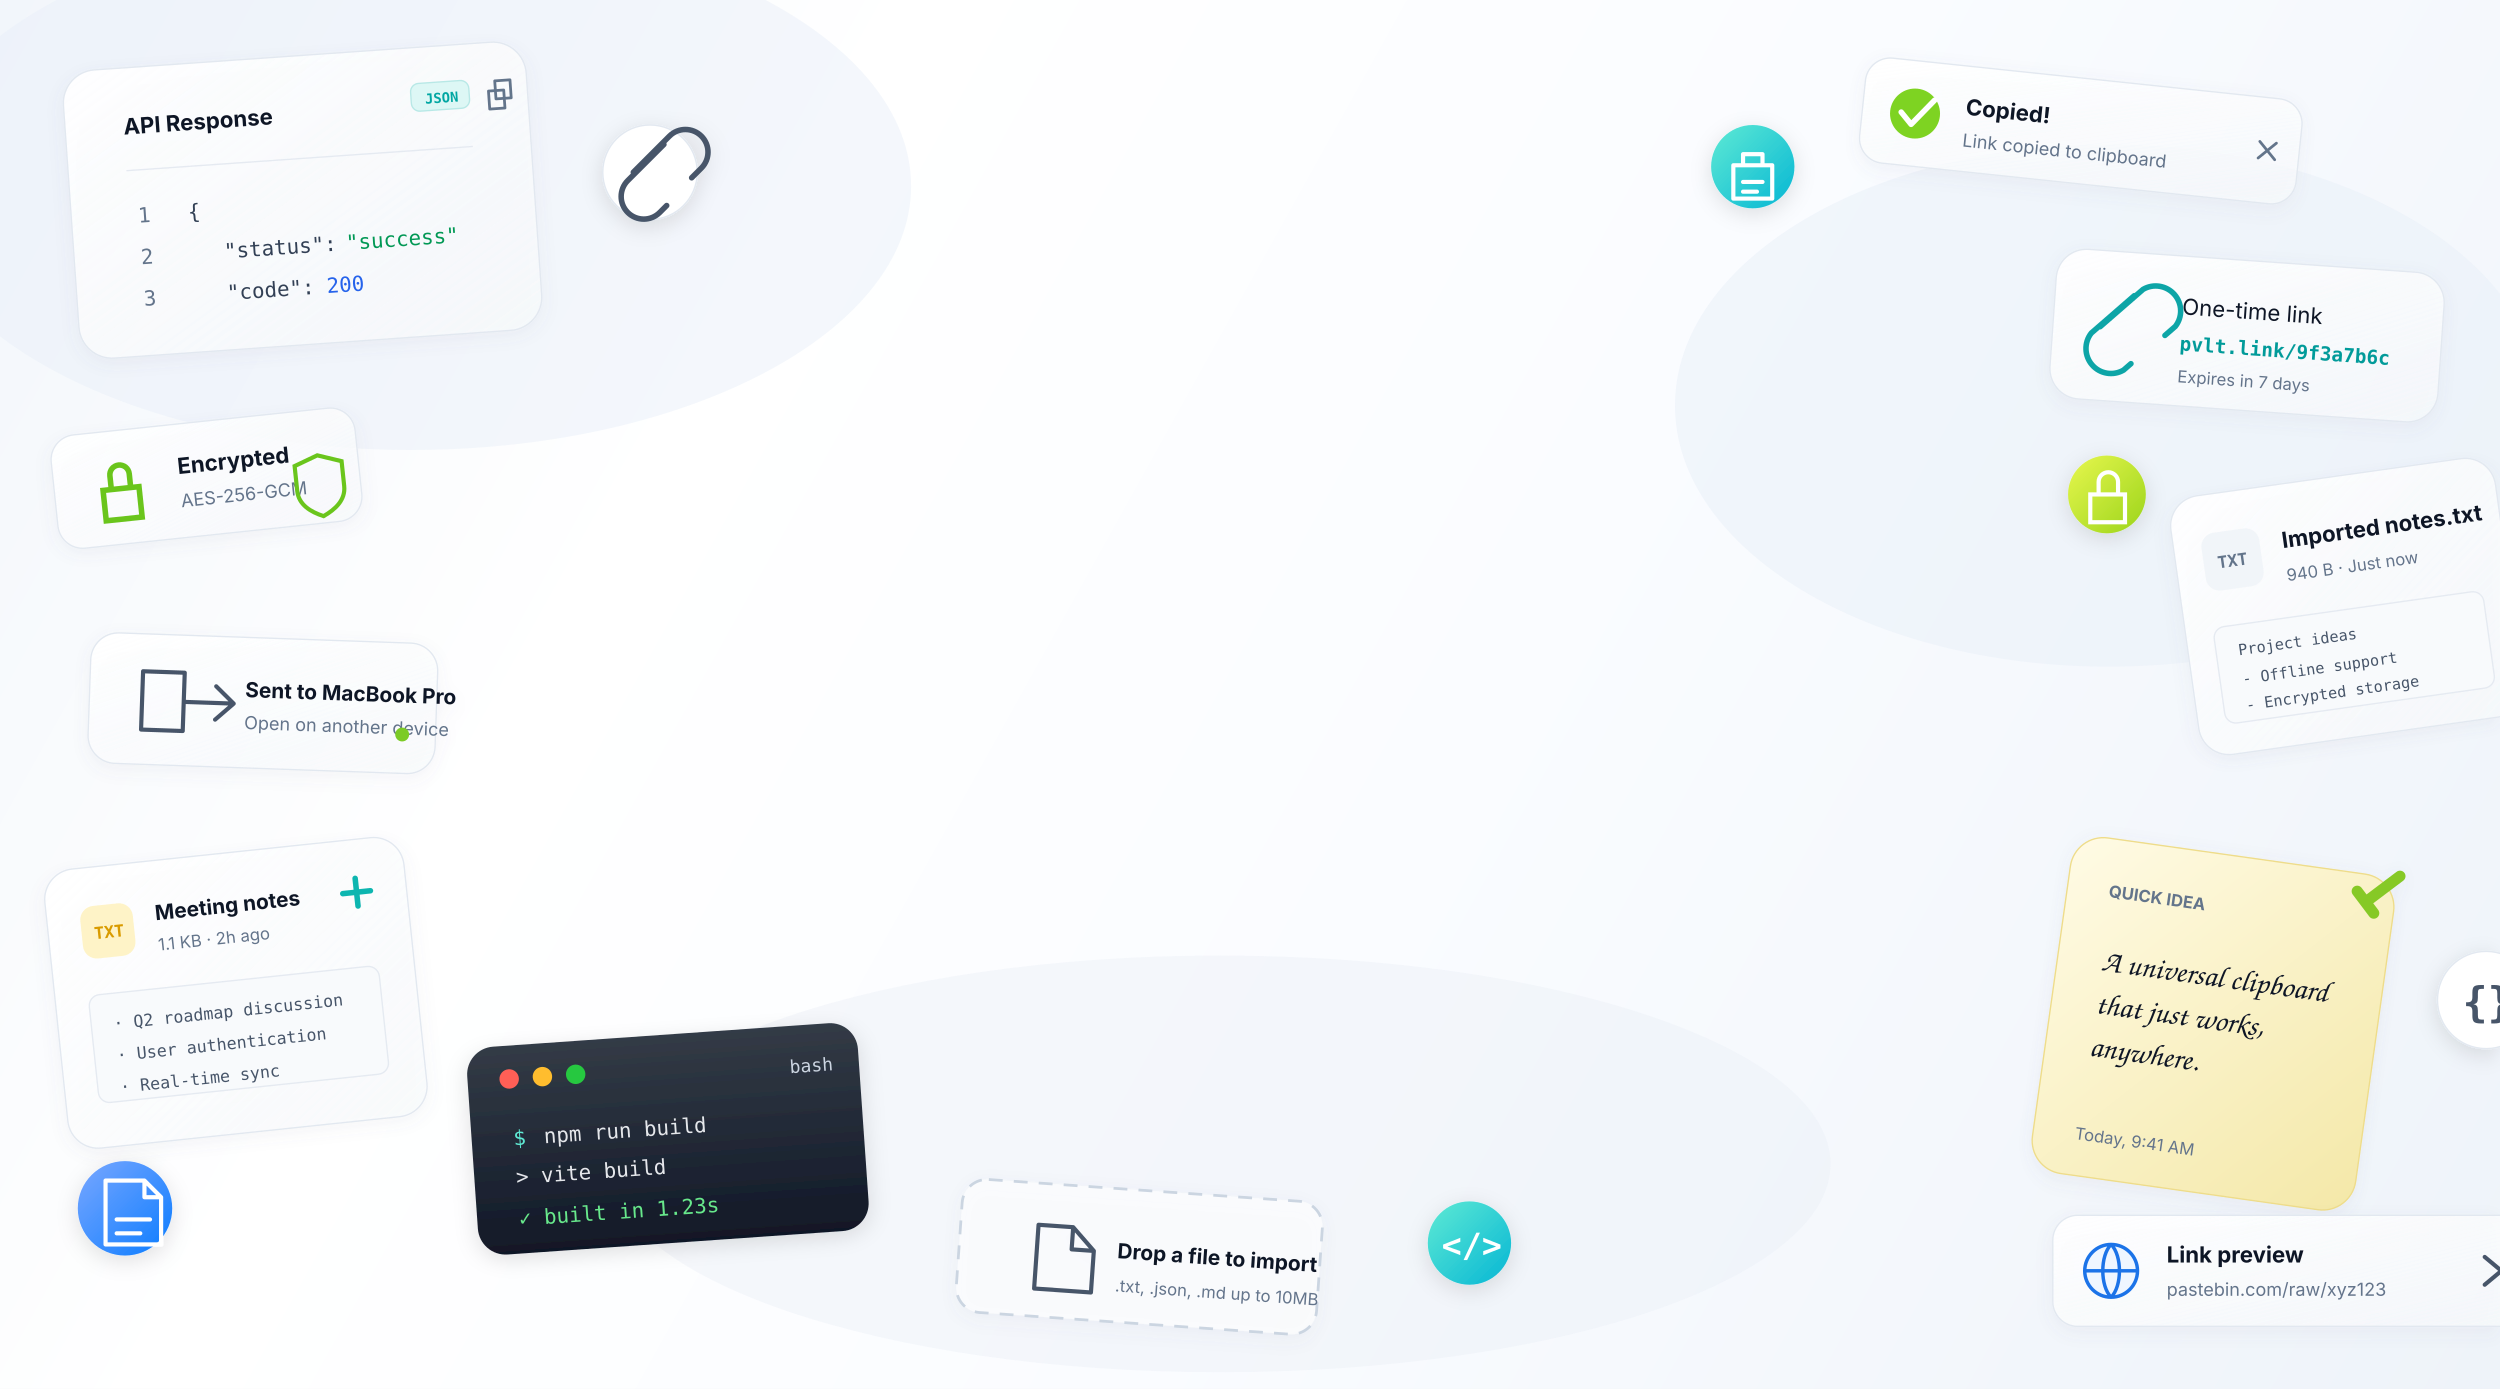
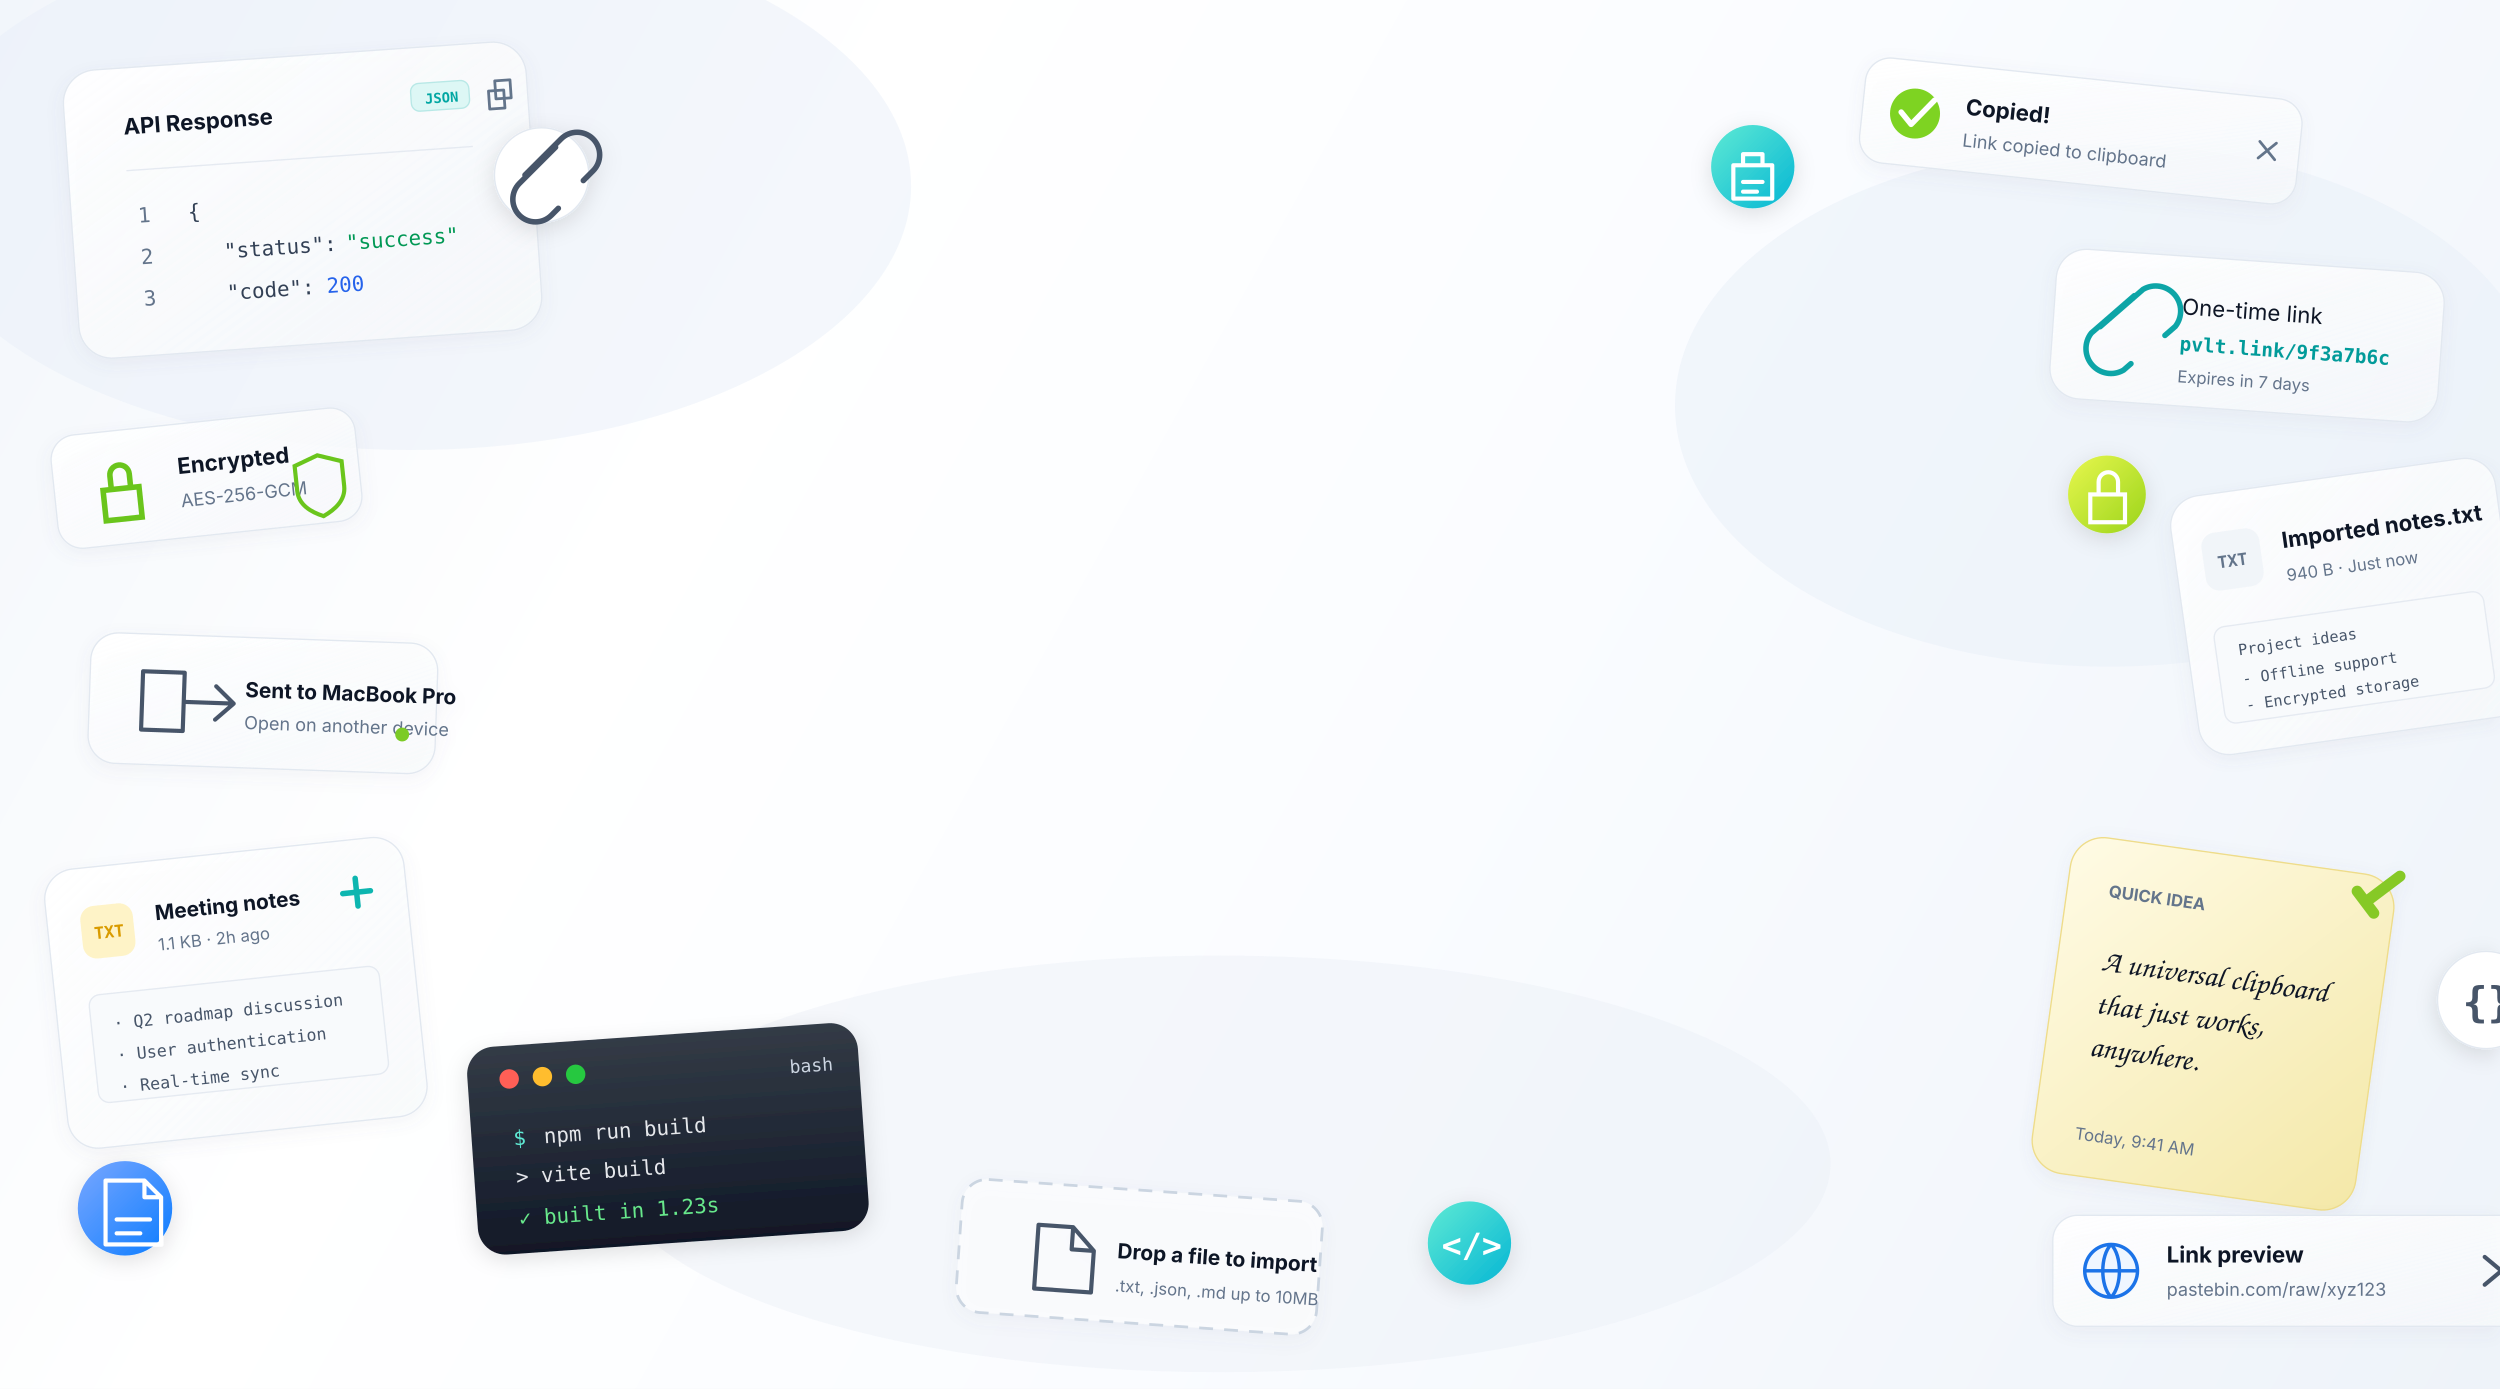
<svg xmlns="http://www.w3.org/2000/svg" width="1800" height="1000" viewBox="0 0 1800 1000" fill="none">
  <defs>
    <filter id="shadow" x="-40%" y="-40%" width="180%" height="180%" color-interpolation-filters="sRGB">
      <feDropShadow dx="0" dy="18" stdDeviation="20" flood-color="#64748B" flood-opacity="0.18" />
      <feDropShadow dx="0" dy="4" stdDeviation="6" flood-color="#64748B" flood-opacity="0.08" />
    </filter>
    <filter id="strongShadow" x="-40%" y="-40%" width="180%" height="180%" color-interpolation-filters="sRGB">
      <feDropShadow dx="0" dy="20" stdDeviation="24" flood-color="#111827" flood-opacity="0.22" />
      <feDropShadow dx="0" dy="4" stdDeviation="8" flood-color="#111827" flood-opacity="0.12" />
    </filter>
    <linearGradient id="bg" x1="0" y1="0" x2="1800" y2="1000" gradientUnits="userSpaceOnUse">
      <stop stop-color="#F2F6FB" />
      <stop offset="0.28" stop-color="#FFFFFF" />
      <stop offset="0.58" stop-color="#FAFCFF" />
      <stop offset="1" stop-color="#EEF3F9" />
    </linearGradient>
    <linearGradient id="glass" x1="0" y1="0" x2="1" y2="1">
      <stop stop-color="#FFFFFF" stop-opacity="0.94" />
      <stop offset="1" stop-color="#F8FAFC" stop-opacity="0.72" />
    </linearGradient>
    <linearGradient id="terminal" x1="0" y1="0" x2="0" y2="1">
      <stop stop-color="#333B46" />
      <stop offset="1" stop-color="#111827" />
    </linearGradient>
    <linearGradient id="sticky" x1="0" y1="0" x2="1" y2="1">
      <stop stop-color="#FFFBE5" />
      <stop offset="1" stop-color="#F4E8A8" />
    </linearGradient>
    <linearGradient id="teal" x1="0" y1="0" x2="1" y2="1">
      <stop stop-color="#5EEAD4" />
      <stop offset="1" stop-color="#06B6D4" />
    </linearGradient>
    <linearGradient id="blue" x1="0" y1="0" x2="1" y2="1">
      <stop stop-color="#79A7FF" />
      <stop offset="1" stop-color="#0B7CFF" />
    </linearGradient>
    <linearGradient id="lime" x1="0" y1="0" x2="1" y2="1">
      <stop stop-color="#E7F74E" />
      <stop offset="1" stop-color="#9BD41B" />
    </linearGradient>
  </defs>
  <rect width="1800" height="1000" fill="url(#bg)" />
  <ellipse cx="296" cy="134" rx="360" ry="190" fill="#E7EEF8" opacity="0.46" />
  <ellipse cx="1518" cy="292" rx="312" ry="188" fill="#E8EFF8" opacity="0.5" />
  <ellipse cx="878" cy="838" rx="440" ry="150" fill="#E9EEF6" opacity="0.42" />
  <g transform="translate(44 52) rotate(-4)" filter="url(#shadow)">
    <rect width="334" height="208" rx="24" fill="url(#glass)" stroke="#E2E8F0" />
    <text x="42" y="48" font-family="SF Pro Display, Inter, Arial" font-size="16" font-weight="700" fill="#111827">API Response</text>
    <rect x="250" y="26" width="42" height="20" rx="6" fill="#DDF7F5" stroke="#B8E8E6" />
    <text x="260" y="41" font-family="SF Mono, Consolas, monospace" font-size="10" font-weight="700" fill="#06A7A3">JSON</text>
    <path d="M311 28h11v13h-11zM306 35h11v13h-11z" stroke="#64748B" stroke-width="2" fill="none" stroke-linejoin="round" />
    <line x1="42" y1="74" x2="292" y2="74" stroke="#E5EAF1" />
    <text x="48" y="112" font-family="SF Mono, Consolas, monospace" font-size="15" fill="#64748B">1</text>
    <text x="48" y="142" font-family="SF Mono, Consolas, monospace" font-size="15" fill="#64748B">2</text>
    <text x="48" y="172" font-family="SF Mono, Consolas, monospace" font-size="15" fill="#64748B">3</text>
    <text x="84" y="112" font-family="SF Mono, Consolas, monospace" font-size="15" fill="#334155">{</text>
    <text x="108" y="142" font-family="SF Mono, Consolas, monospace" font-size="15" fill="#334155">"status": </text>
    <text x="196" y="142" font-family="SF Mono, Consolas, monospace" font-size="15" fill="#039855">"success"</text>
    <text x="108" y="172" font-family="SF Mono, Consolas, monospace" font-size="15" fill="#334155">"code": </text>
    <text x="180" y="172" font-family="SF Mono, Consolas, monospace" font-size="15" fill="#2563EB">200</text>
  </g>
  <g transform="translate(35 315) rotate(-6)" filter="url(#shadow)">
    <rect width="220" height="82" rx="18" fill="url(#glass)" stroke="#E2E8F0" />
    <path d="M35 42h26v22H35zM41 42V32a7 7 0 0 1 14 0v10" stroke="#6AC51D" stroke-width="4" fill="none" stroke-linecap="round" />
    <text x="90" y="36" font-family="SF Pro Display, Inter, Arial" font-size="16" font-weight="700" fill="#111827">Encrypted</text>
    <text x="90" y="60" font-family="SF Pro Text, Inter, Arial" font-size="13" fill="#64748B">AES-256-GCM</text>
    <path d="M191 33l17 6v18c0 10-8 16-17 20-9-4-17-10-17-20V39l17-6z" stroke="#6AC51D" stroke-width="3" fill="none" />
  </g>
  <g transform="translate(66 455) rotate(2)" filter="url(#shadow)">
    <rect width="250" height="94" rx="20" fill="url(#glass)" stroke="#E2E8F0" />
    <path d="M38 27h30v42H38zM68 48h34M91 36l13 12-13 12" stroke="#475569" stroke-width="3" fill="none" stroke-linecap="round" stroke-linejoin="round" />
    <text x="112" y="43" font-family="SF Pro Display, Inter, Arial" font-size="15" font-weight="700" fill="#111827">Sent to MacBook Pro</text>
    <text x="112" y="66" font-family="SF Pro Text, Inter, Arial" font-size="13" fill="#64748B">Open on another device</text>
    <circle cx="226" cy="66" r="5" fill="#7CCB25" />
  </g>
  <g transform="translate(30 628) rotate(-6)" filter="url(#shadow)">
    <rect width="260" height="202" rx="22" fill="url(#glass)" stroke="#E2E8F0" />
    <rect x="24" y="28" width="38" height="38" rx="10" fill="#FEF3C7" />
    <text x="33" y="52" font-family="SF Mono, Consolas, monospace" font-size="12" font-weight="700" fill="#D99B00">TXT</text>
    <text x="78" y="43" font-family="SF Pro Display, Inter, Arial" font-size="15" font-weight="700" fill="#111827">Meeting notes</text>
    <text x="78" y="65" font-family="SF Pro Text, Inter, Arial" font-size="12" fill="#64748B">1.1 KB   ·   2h ago</text>
    <path d="M224 28v20M214 38h20" stroke="#11B6B0" stroke-width="4" stroke-linecap="round" />
    <rect x="24" y="92" width="210" height="78" rx="8" fill="#F8FAFC" stroke="#E5EAF1" />
    <text x="40" y="118" font-family="SF Mono, Consolas, monospace" font-size="12" fill="#475569">· Q2 roadmap discussion</text>
    <text x="40" y="141" font-family="SF Mono, Consolas, monospace" font-size="12" fill="#475569">· User authentication</text>
    <text x="40" y="164" font-family="SF Mono, Consolas, monospace" font-size="12" fill="#475569">· Real-time sync</text>
  </g>
  <g transform="translate(335 755) rotate(-4)" filter="url(#strongShadow)">
    <rect width="282" height="150" rx="20" fill="url(#terminal)" />
    <circle cx="30" cy="24" r="7" fill="#FF5F57" />
    <circle cx="54" cy="24" r="7" fill="#FFBD2E" />
    <circle cx="78" cy="24" r="7" fill="#28C840" />
    <text x="232" y="34" font-family="SF Mono, Consolas, monospace" font-size="13" fill="#CBD5E1">bash</text>
    <text x="30" y="72" font-family="SF Mono, Consolas, monospace" font-size="15" fill="#5EEAD4">$</text>
    <text x="52" y="72" font-family="SF Mono, Consolas, monospace" font-size="15" fill="#E5E7EB">npm run build</text>
    <text x="30" y="100" font-family="SF Mono, Consolas, monospace" font-size="15" fill="#E5E7EB">&gt; vite build</text>
    <text x="30" y="130" font-family="SF Mono, Consolas, monospace" font-size="15" fill="#67E88B">✓ built in 1.23s</text>
  </g>
  <g transform="translate(694 848) rotate(4)" filter="url(#shadow)">
    <rect width="260" height="96" rx="18" fill="#FFFFFF" fill-opacity="0.62" stroke="#CBD5E1" stroke-width="2" stroke-dasharray="10 8" />
    <path d="M56 30h25l16 16v30H56zM81 30v16h16" stroke="#475569" stroke-width="3" fill="none" stroke-linejoin="round" />
    <text x="114" y="50" font-family="SF Pro Display, Inter, Arial" font-size="15" font-weight="700" fill="#111827">Drop a file to import</text>
    <text x="114" y="74" font-family="SF Pro Text, Inter, Arial" font-size="12" fill="#64748B">.txt, .json, .md up to 10MB</text>
  </g>
  <g transform="translate(1345 40) rotate(6)" filter="url(#shadow)">
    <rect width="316" height="76" rx="18" fill="url(#glass)" stroke="#E2E8F0" />
    <circle cx="38" cy="38" r="18" fill="#7ED321" />
    <path d="M28 38l8 8 15-19" stroke="#fff" stroke-width="4" stroke-linecap="round" stroke-linejoin="round" />
    <text x="74" y="35" font-family="SF Pro Display, Inter, Arial" font-size="16" font-weight="700" fill="#111827">Copied!</text>
    <text x="74" y="58" font-family="SF Pro Text, Inter, Arial" font-size="13" fill="#64748B">Link copied to clipboard</text>
    <path d="M287 32l12 12M299 32l-12 12" stroke="#64748B" stroke-width="2" stroke-linecap="round" />
  </g>
  <g transform="translate(1482 178) rotate(4)" filter="url(#shadow)">
    <rect width="280" height="108" rx="22" fill="url(#glass)" stroke="#E2E8F0" />
    <path d="M34 55l29-29a18 18 0 0 1 25 25l-7 7M58 80l-5 5a18 18 0 0 1-25-25l29-29" stroke="#0EA5A7" stroke-width="4" fill="none" stroke-linecap="round" />
    <text x="92" y="42" font-family="SF Pro Display, Inter, Arial" font-size="16" fill="#111827">One-time link</text>
    <text x="92" y="68" font-family="SF Mono, Consolas, monospace" font-size="14" font-weight="700" fill="#069B9A">pvlt.link/9f3a7b6c</text>
    <text x="92" y="91" font-family="SF Pro Text, Inter, Arial" font-size="12" fill="#64748B">Expires in 7 days</text>
  </g>
  <g transform="translate(1560 360) rotate(-8)" filter="url(#shadow)">
    <rect width="236" height="188" rx="22" fill="url(#glass)" stroke="#E2E8F0" />
    <rect x="20" y="28" width="42" height="42" rx="10" fill="#F1F5F9" />
    <text x="30" y="54" font-family="SF Mono, Consolas, monospace" font-size="12" font-weight="700" fill="#64748B">TXT</text>
    <text x="78" y="46" font-family="SF Pro Display, Inter, Arial" font-size="16" font-weight="700" fill="#111827">Imported notes.txt</text>
    <text x="78" y="70" font-family="SF Pro Text, Inter, Arial" font-size="12" fill="#64748B">940 B   ·   Just now</text>
    <rect x="20" y="96" width="196" height="70" rx="8" fill="#F8FAFC" stroke="#E5EAF1" />
    <text x="36" y="118" font-family="SF Mono, Consolas, monospace" font-size="11" fill="#475569">Project ideas</text>
    <text x="36" y="139" font-family="SF Mono, Consolas, monospace" font-size="11" fill="#475569">- Offline support</text>
    <text x="36" y="158" font-family="SF Mono, Consolas, monospace" font-size="11" fill="#475569">- Encrypted storage</text>
  </g>
  <g transform="translate(1494 600) rotate(8)" filter="url(#shadow)">
    <rect width="235" height="244" rx="24" fill="url(#sticky)" stroke="#EEDC8A" />
    <text x="30" y="42" font-family="SF Pro Text, Inter, Arial" font-size="12" font-weight="700" fill="#64748B">QUICK IDEA</text>
    <text x="32" y="95" font-family="Comic Sans MS, Bradley Hand, cursive" font-size="22" fill="#111827">A universal clipboard</text>
    <text x="32" y="126" font-family="Comic Sans MS, Bradley Hand, cursive" font-size="22" fill="#111827">that just works,</text>
    <text x="32" y="157" font-family="Comic Sans MS, Bradley Hand, cursive" font-size="22" fill="#111827">anywhere.</text>
    <text x="30" y="218" font-family="SF Pro Text, Inter, Arial" font-size="12" fill="#64748B">Today, 9:41 AM</text>
    <path d="M214 20l22-22M221 27l-14-14" stroke="#86C928" stroke-width="8" stroke-linecap="round" />
  </g>
  <g transform="translate(1478 875)" filter="url(#shadow)">
    <rect width="340" height="80" rx="18" fill="url(#glass)" stroke="#E2E8F0" />
    <circle cx="42" cy="40" r="19" fill="#EFF6FF" />
    <path d="M42 21a19 19 0 1 0 0 38 19 19 0 0 0 0-38zM23 40h38M42 21c8 8 8 30 0 38M42 21c-8 8-8 30 0 38" stroke="#1A73E8" stroke-width="2.5" fill="none" />
    <text x="82" y="34" font-family="SF Pro Display, Inter, Arial" font-size="16" font-weight="700" fill="#111827">Link preview</text>
    <text x="82" y="58" font-family="SF Pro Text, Inter, Arial" font-size="13" fill="#64748B">pastebin.com/raw/xyz123</text>
    <path d="M311 30l12 10-12 10" stroke="#475569" stroke-width="3" fill="none" stroke-linecap="round" stroke-linejoin="round" />
  </g>
  <g filter="url(#strongShadow)">
    <circle cx="1262" cy="120" r="30" fill="url(#teal)" />
    <path d="M1248 119h28v24h-28zM1255 119v-8h14v8M1255 131h14M1255 138h10" stroke="#fff" stroke-width="3" fill="none" stroke-linecap="round" stroke-linejoin="round" />
    <circle cx="1517" cy="356" r="28" fill="url(#lime)" />
    <path d="M1505 356h25v20h-25zM1511 356v-9a7 7 0 0 1 14 0v9" stroke="#fff" stroke-width="3" fill="none" stroke-linecap="round" />
    <circle cx="1058" cy="895" r="30" fill="url(#teal)" />
    <text x="1038" y="905" font-family="SF Mono, Consolas, monospace" font-size="24" font-weight="700" fill="#fff">&lt;/&gt;</text>
    <circle cx="90" cy="870" r="34" fill="url(#blue)" />
    <path d="M76 850h28l12 12v34H76zM104 850v12h12M84 878h24M84 888h17" stroke="#fff" stroke-width="3" fill="none" stroke-linecap="round" stroke-linejoin="round" />
    <circle cx="1790" cy="720" r="35" fill="#FFFFFF" stroke="#E2E8F0" />
    <text x="1773" y="732" font-family="SF Mono, Consolas, monospace" font-size="30" font-weight="700" fill="#475569">{}</text>
-     <circle cx="468" cy="124" r="34" fill="#FFFFFF" stroke="#E2E8F0" />
-     <path d="M456 124l26-26a16 16 0 1 1 23 23l-7 7M480 148l-5 5a16 16 0 0 1-23-23l26-26" stroke="#475569" stroke-width="4" fill="none" stroke-linecap="round" />
+     <circle cx="390" cy="126" r="34" fill="#FFFFFF" stroke="#E2E8F0" />
+     <path d="M378 126l26-26a16 16 0 1 1 23 23l-7 7M402 150l-5 5a16 16 0 0 1-23-23l26-26" stroke="#475569" stroke-width="4" fill="none" stroke-linecap="round" />
  </g>
</svg>
